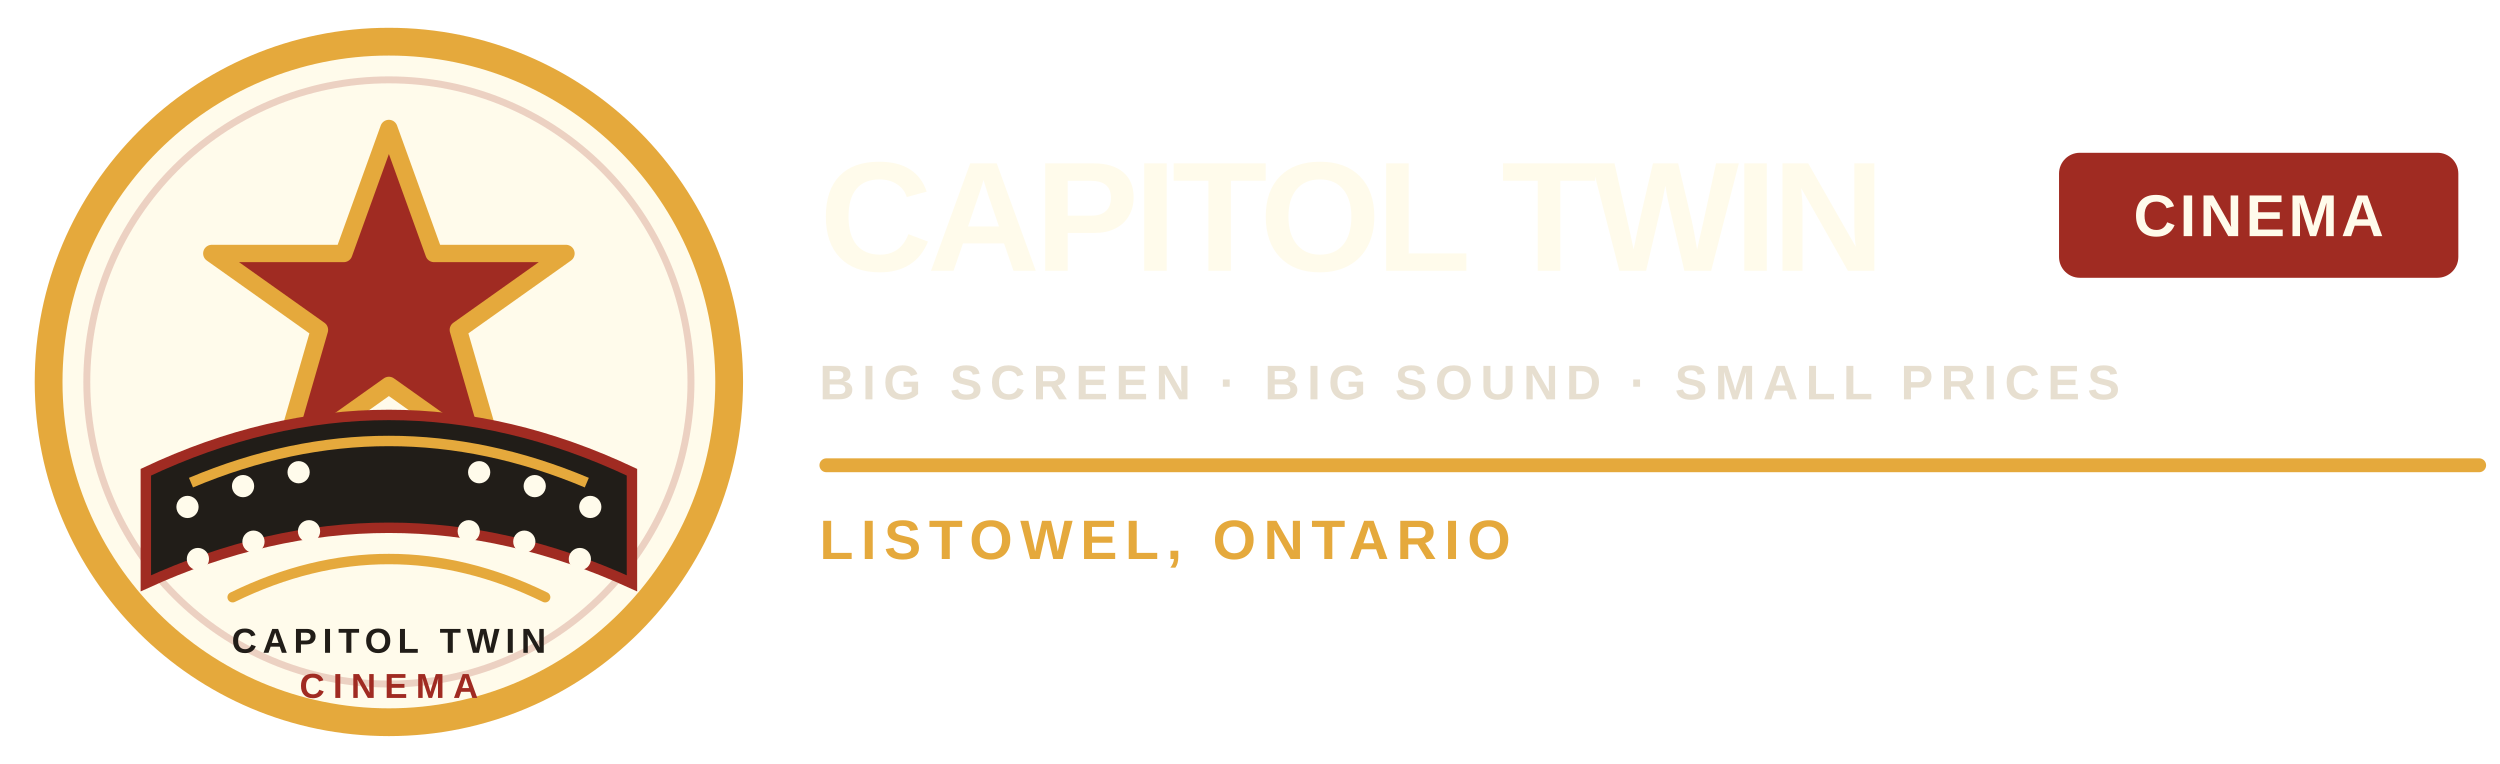
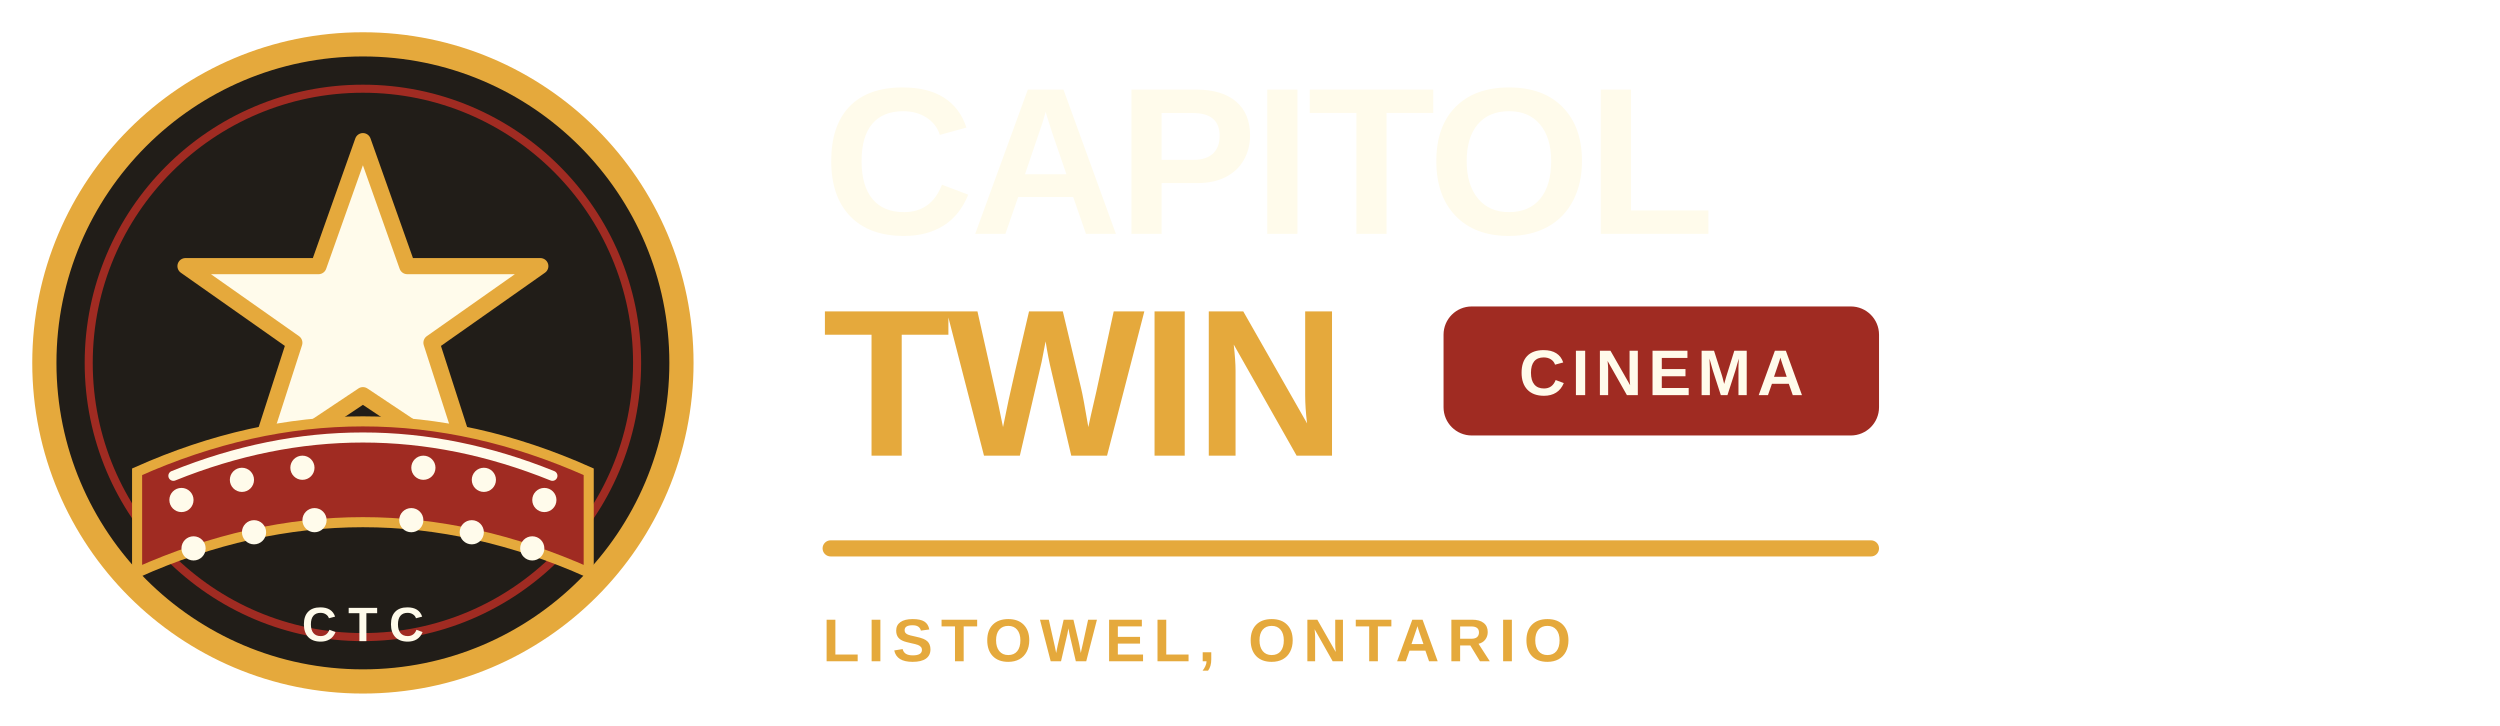
- <svg xmlns="http://www.w3.org/2000/svg" viewBox="0 0 720 220" role="img" aria-labelledby="logo-title logo-desc">
-   <g transform="translate(112 110)">
-     <circle r="98" fill="#fffbeb" stroke="#e5a93c" stroke-width="8" />
-     <circle r="87" fill="none" stroke="#a02b22" stroke-opacity=".2" stroke-width="2" />
-     <path d="M0-73 13-37h38L20-15l11 38L0 1l-31 22 11-38-31-22h38Z" fill="#a02b22" stroke="#e5a93c" stroke-width="5" stroke-linejoin="round" />
-     <path d="M-70 26Q0-7 70 26v32Q0 26-70 58Z" fill="#211d18" stroke="#a02b22" stroke-width="3" />
-     <path d="M-57 29Q0 5 57 29" fill="none" stroke="#e5a93c" stroke-width="3" />
+ <svg xmlns="http://www.w3.org/2000/svg" viewBox="0 0 620 180" role="img" aria-labelledby="logo-title logo-desc">
+   <g transform="translate(90 90)">
+     <circle r="79" fill="#211d18" stroke="#e5a93c" stroke-width="6" />
+     <circle r="68" fill="none" stroke="#a02b22" stroke-width="2" />
+     <path d="M0-55 11-24h33L17-5l10 31L0 8l-27 18 10-31-27-19h33Z" fill="#fffbeb" stroke="#e5a93c" stroke-width="4" stroke-linejoin="round" />
+     <path d="M-56 27Q0 2 56 27v25Q0 27-56 52Z" fill="#a02b22" stroke="#e5a93c" stroke-width="2.5" />
+     <path d="M-47 28Q0 9 47 28" fill="none" stroke="#fffbeb" stroke-width="2.5" stroke-linecap="round" />
    <g fill="#fffbeb">
-       <circle cx="-58" cy="36" r="3.2" />
-       <circle cx="-42" cy="30" r="3.2" />
-       <circle cx="-26" cy="26" r="3.2" />
-       <circle cx="26" cy="26" r="3.2" />
-       <circle cx="42" cy="30" r="3.2" />
-       <circle cx="58" cy="36" r="3.2" />
-       <circle cx="-55" cy="51" r="3.2" />
-       <circle cx="-39" cy="46" r="3.2" />
-       <circle cx="-23" cy="43" r="3.2" />
-       <circle cx="23" cy="43" r="3.2" />
-       <circle cx="39" cy="46" r="3.2" />
-       <circle cx="55" cy="51" r="3.2" />
+       <circle cx="-45" cy="34" r="3" />
+       <circle cx="-30" cy="29" r="3" />
+       <circle cx="-15" cy="26" r="3" />
+       <circle cx="15" cy="26" r="3" />
+       <circle cx="30" cy="29" r="3" />
+       <circle cx="45" cy="34" r="3" />
+       <circle cx="-42" cy="46" r="3" />
+       <circle cx="-27" cy="42" r="3" />
+       <circle cx="-12" cy="39" r="3" />
+       <circle cx="12" cy="39" r="3" />
+       <circle cx="27" cy="42" r="3" />
+       <circle cx="42" cy="46" r="3" />
    </g>
-     <path d="M-45 62Q0 40 45 62" fill="none" stroke="#e5a93c" stroke-width="3" stroke-linecap="round" />
-     <text x="0" y="78" text-anchor="middle" fill="#211d18" font-family="Arial,Helvetica,sans-serif" font-size="10" font-weight="900" letter-spacing="1.7">CAPITOL TWIN</text>
-     <text x="0" y="91" text-anchor="middle" fill="#a02b22" font-family="Arial,Helvetica,sans-serif" font-size="10" font-weight="900" letter-spacing="2.4">CINEMA</text>
+     <text x="0" y="69" text-anchor="middle" fill="#fffbeb" font-family="Arial,Helvetica,sans-serif" font-size="12" font-weight="900" letter-spacing="2.8">CTC</text>
  </g>
-   <g transform="translate(236 78)">
-     <text x="0" y="0" fill="#fffbeb" font-family="Arial,Helvetica,sans-serif" font-size="45" font-weight="900" letter-spacing="-1.5">CAPITOL TWIN</text>
-     <rect x="357" y="-34" width="115" height="36" rx="6" fill="#a02b22" />
-     <text x="414.5" y="-10" text-anchor="middle" fill="#fffbeb" font-family="Arial,Helvetica,sans-serif" font-size="17" font-weight="900" letter-spacing="1">CINEMA</text>
-     <text x="0" y="37" fill="#e7dfd0" font-family="Arial,Helvetica,sans-serif" font-size="14" font-weight="800" letter-spacing="2.2">BIG SCREEN · BIG SOUND · SMALL PRICES</text>
-     <rect x="0" y="54" width="480" height="4" rx="2" fill="#e5a93c" />
-     <text x="0" y="83" fill="#e5a93c" font-family="Arial,Helvetica,sans-serif" font-size="16" font-weight="800" letter-spacing="2.2">LISTOWEL, ONTARIO</text>
+   <g transform="translate(204 58)">
+     <text x="0" y="0" fill="#fffbeb" font-family="Arial,Helvetica,sans-serif" font-size="52" font-weight="900" letter-spacing="-1">CAPITOL</text>
+     <text x="0" y="55" fill="#e5a93c" font-family="Arial,Helvetica,sans-serif" font-size="52" font-weight="900" letter-spacing="-1">TWIN</text>
+     <rect x="154" y="18" width="108" height="32" rx="7" fill="#a02b22" />
+     <text x="208" y="40" text-anchor="middle" fill="#fffbeb" font-family="Arial,Helvetica,sans-serif" font-size="16" font-weight="900" letter-spacing="1.5">CINEMA</text>
+     <rect x="0" y="76" width="262" height="4" rx="2" fill="#e5a93c" />
+     <text x="0" y="106" fill="#e5a93c" font-family="Arial,Helvetica,sans-serif" font-size="15" font-weight="900" letter-spacing="2">LISTOWEL, ONTARIO</text>
  </g>
</svg>
